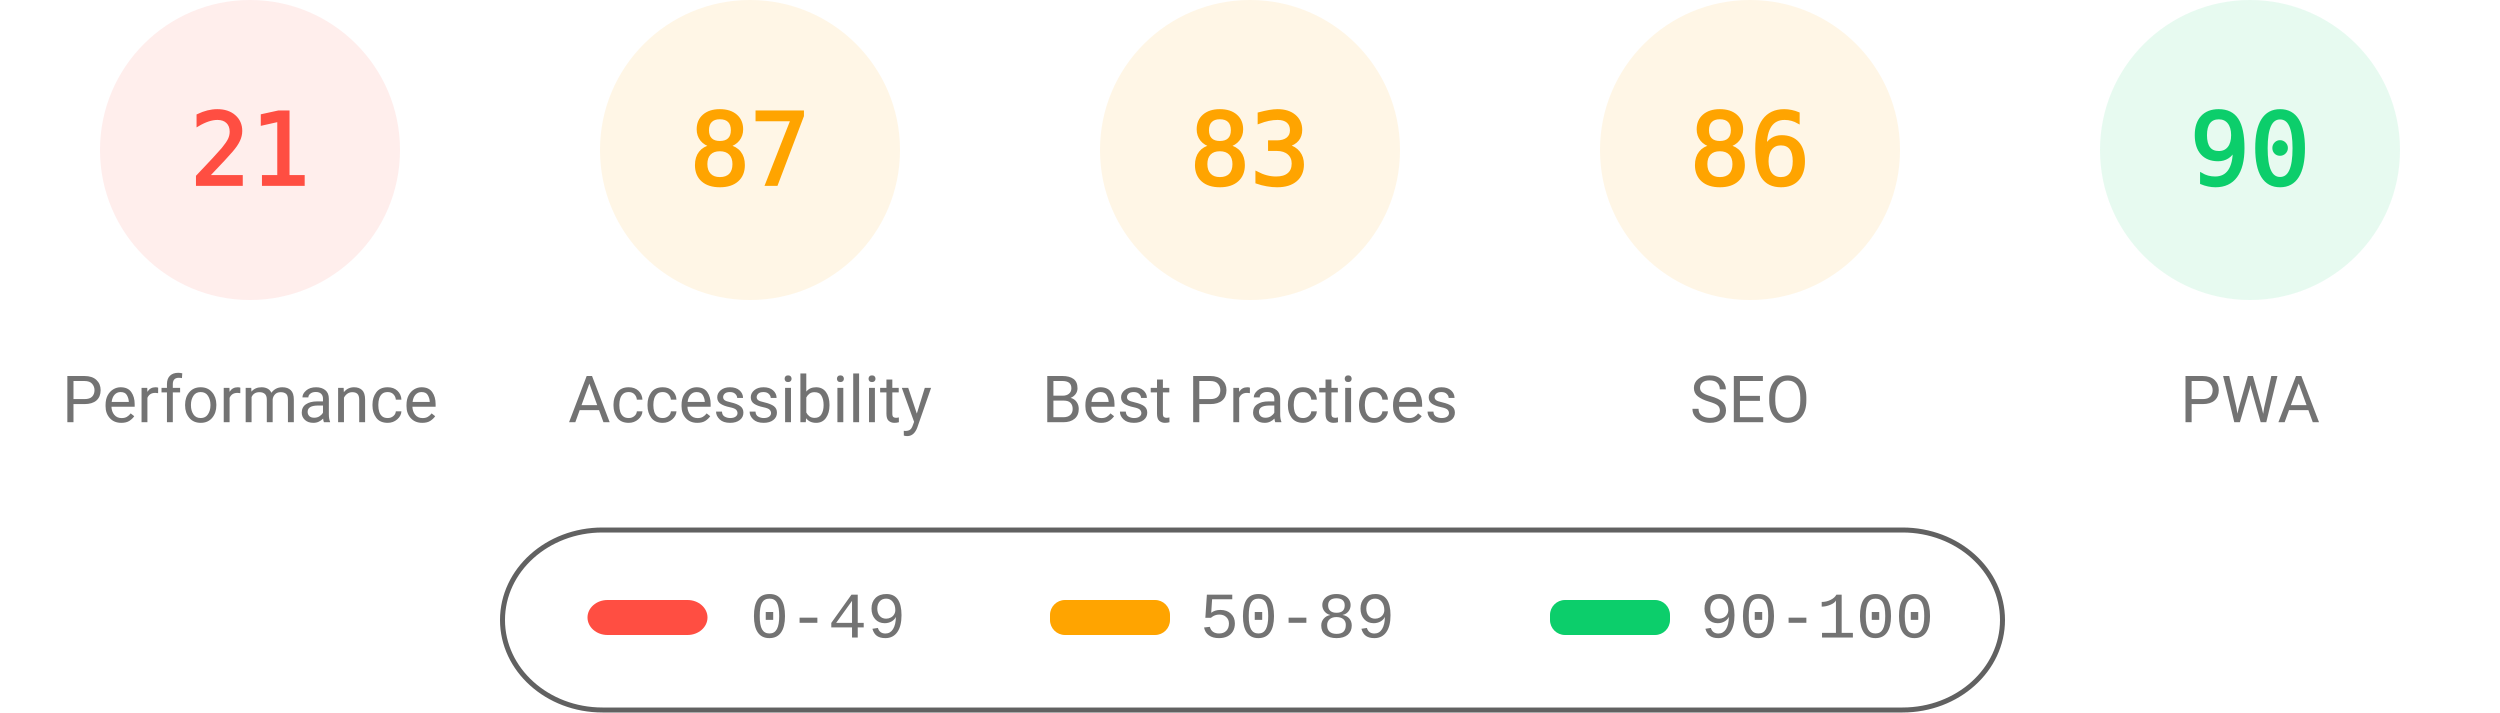
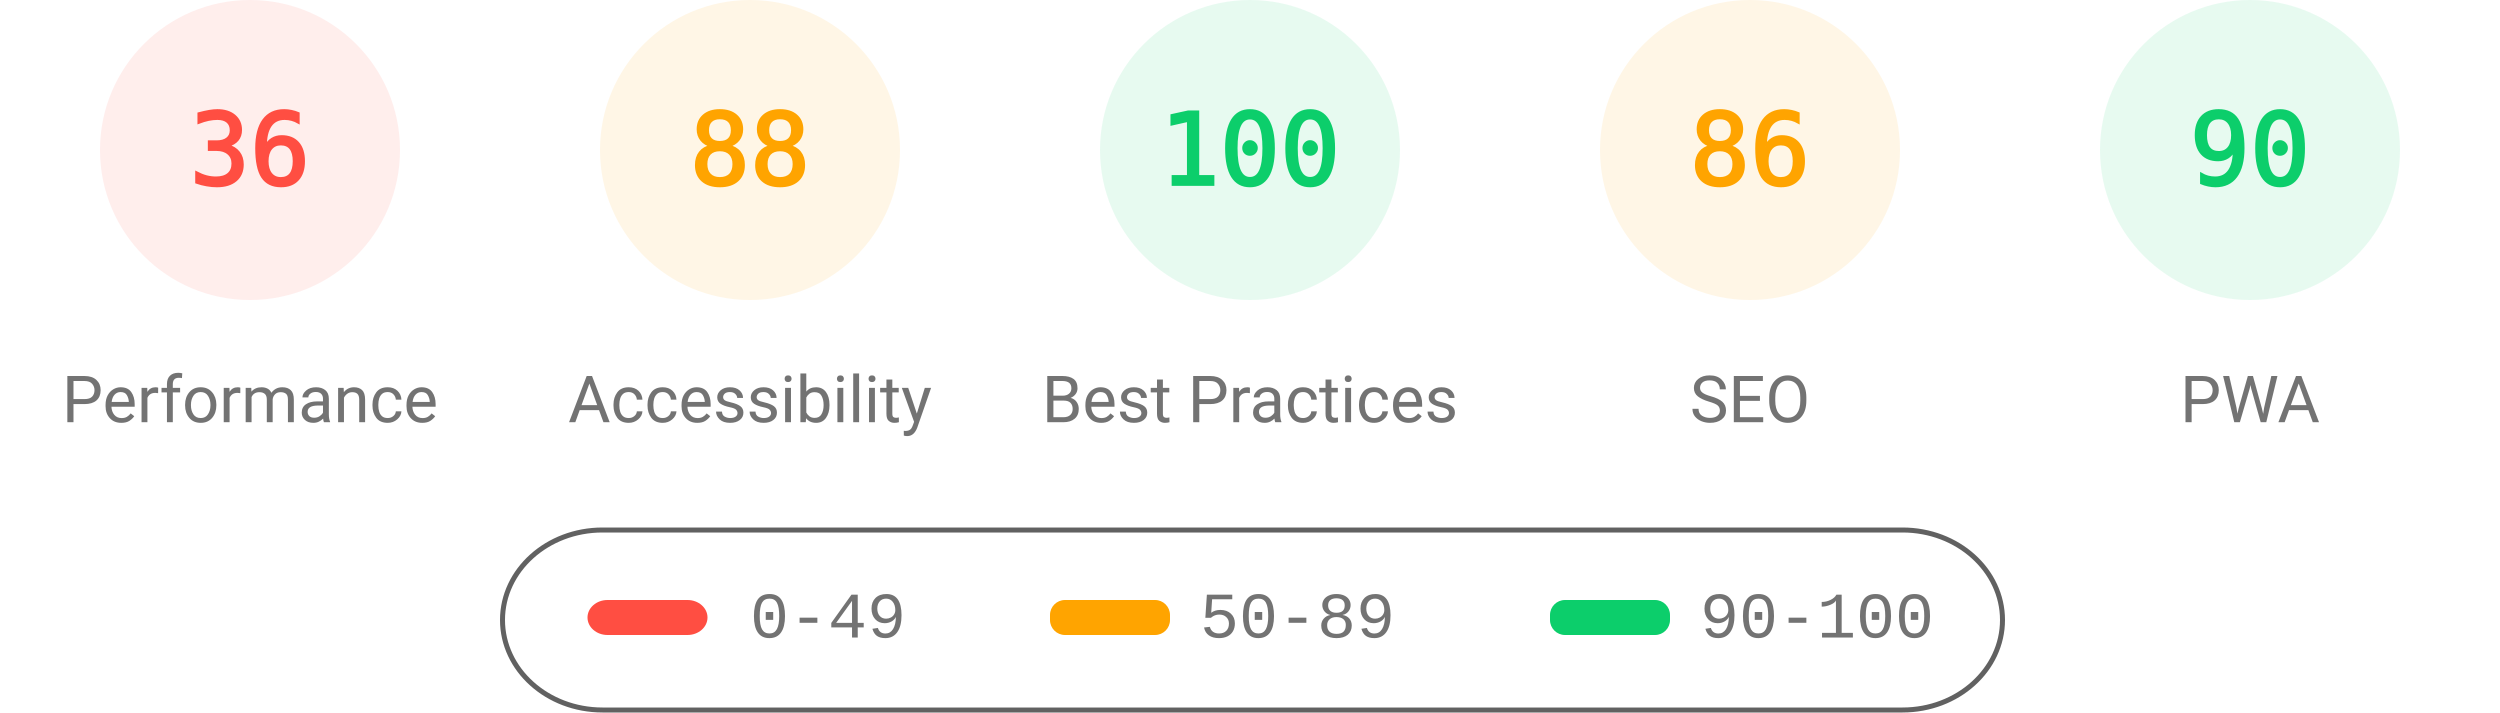
<svg xmlns="http://www.w3.org/2000/svg" fill="none" width="1000" height="285">
  <style>.gauge-base{opacity:.1}.gauge-arc{fill:none;animation-delay:250ms;stroke-linecap:round;transform:rotate(-90deg);transform-origin:100px 60px;animation:load-gauge 1s ease forwards}.guage-text{font-size:40px;font-family:monospace;text-align:center}.guage-red{color:#ff4e42;fill:#ff4e42;stroke:#ff4e42}.guage-orange{color:#ffa400;fill:#ffa400;stroke:#ffa400}.guage-green{color:#0cce6b;fill:#0cce6b;stroke:#0cce6b}.guage-undefined{color:#5c5c5c;fill:#5c5c5c;stroke:#5c5c5c}.guage-title{color:#737373;fill:#737373;stroke:none;font-size:26px;line-height:26px;font-family:Roboto,Halvetica,Arial,sans-serif}@keyframes load-gauge{from{stroke-dasharray:0 352.858}}</style>
  <svg class="guage-div guage-perf guage-red" viewBox="0 0 200 200" width="200" height="200">
    <circle class="gauge-base" r="56" cx="100" cy="60" stroke-width="8" />
-     <circle class="gauge-arc guage-arc-1" r="56" cx="100" cy="60" stroke-width="8" style="stroke-dasharray:73.89,351.858" />
-     <text class="guage-text" x="100" y="60" alignment-baseline="central" dominant-baseline="central" text-anchor="middle">21</text>
+     <circle class="gauge-arc guage-arc-1" r="56" cx="100" cy="60" stroke-width="8" style="stroke-dasharray:126.669,351.858" />
+     <text class="guage-text" x="100" y="60" alignment-baseline="central" dominant-baseline="central" text-anchor="middle">36</text>
    <text class="guage-title" x="100" y="160" alignment-baseline="central" dominant-baseline="central" text-anchor="middle">Performance</text>
  </svg>
  <svg class="guage-div guage-acc guage-orange" viewBox="0 0 200 200" width="200" height="200" x="200">
    <circle class="gauge-base" r="56" cx="100" cy="60" stroke-width="8" />
-     <circle class="gauge-arc guage-arc-2" r="56" cx="100" cy="60" stroke-width="8" style="stroke-dasharray:306.116,351.858" />
-     <text class="guage-text" x="100" y="60" alignment-baseline="central" dominant-baseline="central" text-anchor="middle">87</text>
+     <circle class="gauge-arc guage-arc-2" r="56" cx="100" cy="60" stroke-width="8" style="stroke-dasharray:309.635,351.858" />
+     <text class="guage-text" x="100" y="60" alignment-baseline="central" dominant-baseline="central" text-anchor="middle">88</text>
    <text class="guage-title" x="100" y="160" alignment-baseline="central" dominant-baseline="central" text-anchor="middle">Accessibility</text>
  </svg>
-   <svg class="guage-div guage-best guage-orange" viewBox="0 0 200 200" width="200" height="200" x="400">
+   <svg class="guage-div guage-best guage-green" viewBox="0 0 200 200" width="200" height="200" x="400">
    <circle class="gauge-base" r="56" cx="100" cy="60" stroke-width="8" />
-     <circle class="gauge-arc guage-arc-3" r="56" cx="100" cy="60" stroke-width="8" style="stroke-dasharray:292.042,351.858" />
-     <text class="guage-text" x="100" y="60" alignment-baseline="central" dominant-baseline="central" text-anchor="middle">83</text>
+     <circle class="gauge-arc guage-arc-3" r="56" cx="100" cy="60" stroke-width="8" style="stroke-dasharray:351.858,351.858" />
+     <text class="guage-text" x="100" y="60" alignment-baseline="central" dominant-baseline="central" text-anchor="middle">100</text>
    <text class="guage-title" x="100" y="160" alignment-baseline="central" dominant-baseline="central" text-anchor="middle">Best Practices</text>
  </svg>
  <svg class="guage-div guage-seo guage-orange" viewBox="0 0 200 200" width="200" height="200" x="600">
    <circle class="gauge-base" r="56" cx="100" cy="60" stroke-width="8" />
    <circle class="gauge-arc guage-arc-4" r="56" cx="100" cy="60" stroke-width="8" style="stroke-dasharray:302.598,351.858" />
    <text class="guage-text" x="100" y="60" alignment-baseline="central" dominant-baseline="central" text-anchor="middle">86</text>
    <text class="guage-title" x="100" y="160" alignment-baseline="central" dominant-baseline="central" text-anchor="middle">SEO</text>
  </svg>
  <svg class="guage-div guage-pwa guage-green" viewBox="0 0 200 200" width="200" height="200" x="800">
    <circle class="gauge-base" r="56" cx="100" cy="60" stroke-width="8" />
    <circle class="gauge-arc guage-arc-4" r="56" cx="100" cy="60" stroke-width="8" style="stroke-dasharray:316.672,351.858" />
    <text class="guage-text" x="100" y="60" alignment-baseline="central" dominant-baseline="central" text-anchor="middle">90</text>
    <text class="guage-title" x="100" y="160" alignment-baseline="central" dominant-baseline="central" text-anchor="middle">PWA</text>
  </svg>
  <svg width="604" height="76" x="200" y="210">
    <path fill="none" id="canvas_background" d="M-1-1h604v80H-1z" />
    <rect fill-opacity="0" stroke="#616161" stroke-width="2" rx="40" id="svg_2" height="72" width="600" y="2" x="1" fill="#000" />
    <rect stroke="#000" rx="8" id="svg_3" height="14" width="48" y="30" x="35" stroke-opacity="null" stroke-width="0" fill="#ff4e42" />
    <rect stroke="#000" rx="6" id="svg_4" height="14" width="48" y="30" x="220" stroke-opacity="null" stroke-width="0" fill="#ffa400" />
    <rect stroke="#000" rx="6" id="svg_5" height="14" width="48" y="30" x="420" stroke-opacity="null" stroke-width="0" fill="#0cce6b" />
    <text xml:space="preserve" text-anchor="start" font-family="'Courier New', Courier, monospace" font-size="26" id="svg_6" y="45" x="100" stroke-opacity="null" stroke-width="0" stroke="#000" fill="#737373">0-49</text>
    <text xml:space="preserve" text-anchor="start" font-family="'Courier New', Courier, monospace" font-size="26" id="svg_7" y="45" x="280" stroke-opacity="null" stroke-width="0" stroke="#000" fill="#737373">50-89</text>
    <text xml:space="preserve" text-anchor="start" font-family="'Courier New', Courier, monospace" font-size="26" id="svg_8" y="45" x="480" stroke-opacity="null" stroke-width="0" stroke="#000" fill="#737373">90-100</text>
  </svg>
</svg>
